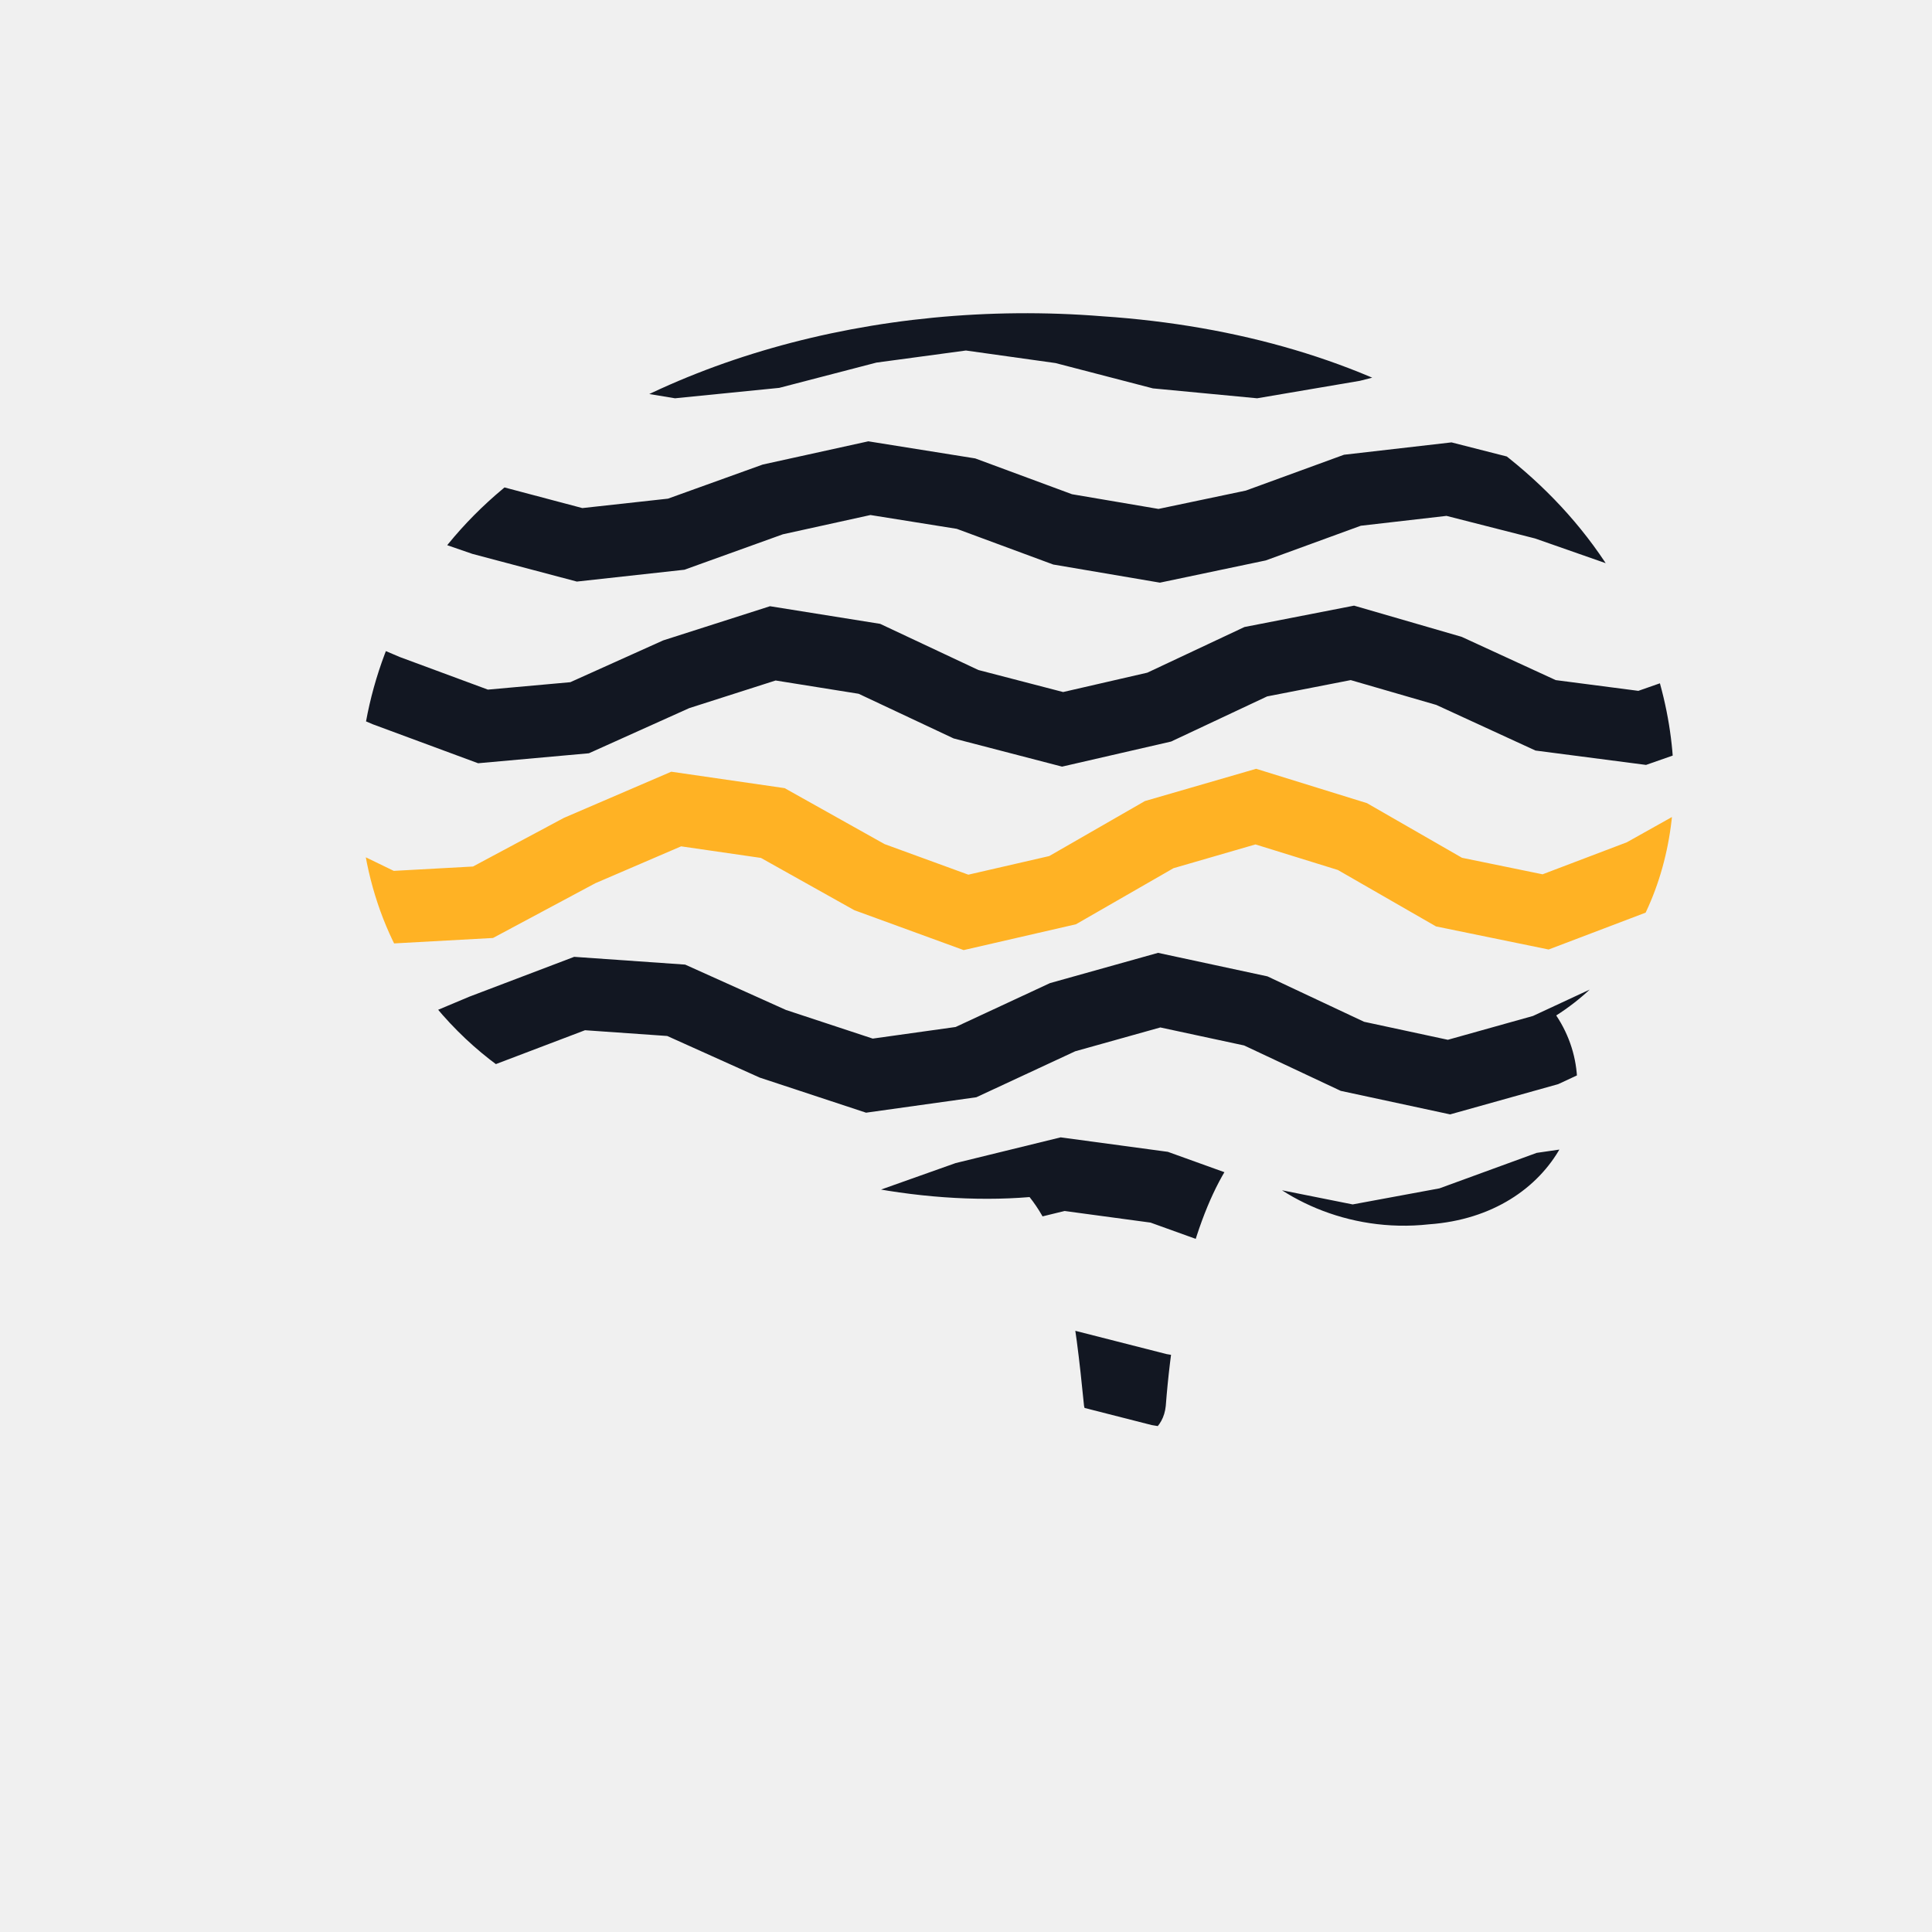
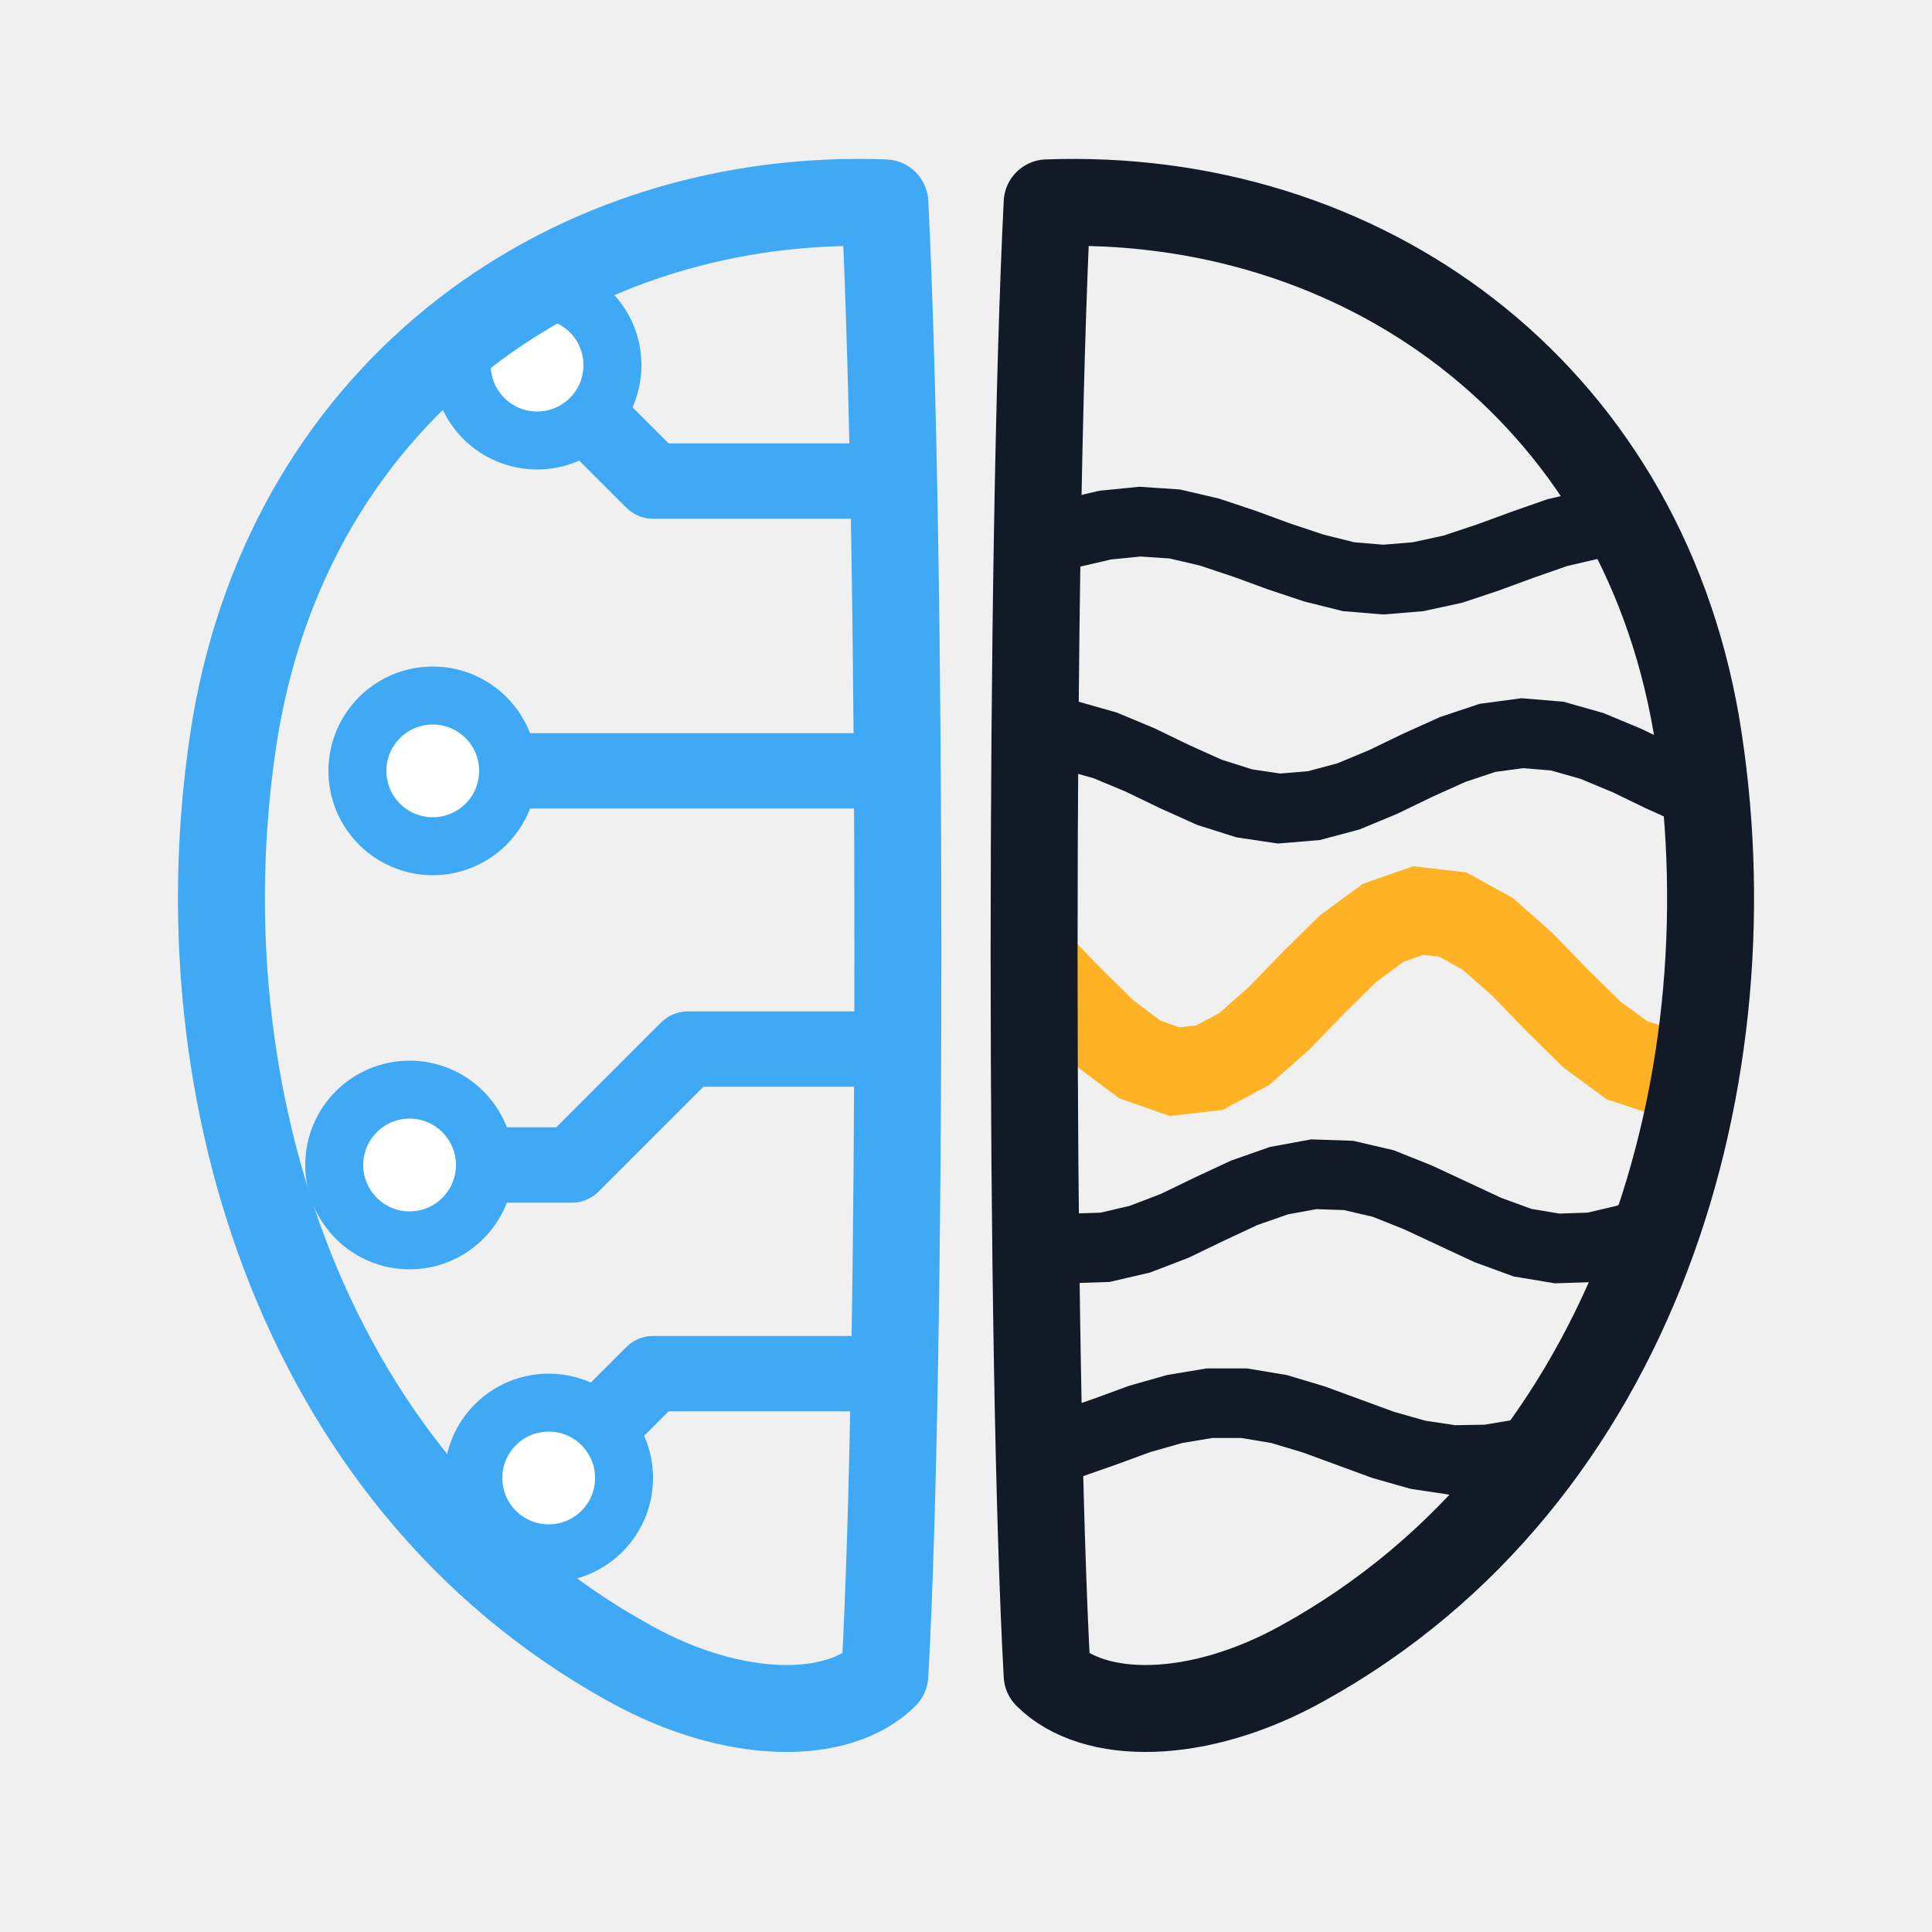
<svg xmlns="http://www.w3.org/2000/svg" viewBox="0 0 40 40">
-   <defs>
-     <clipPath id="b">
-       <path d="M80 190C58 160 62 110 98 80C130 52 180 38 230 42C290 46 338 74 352 120C362 152 352 182 330 196C342 214 330 240 302 242C284 244 268 236 260 226C252 236 246 256 244 282C243 292 228 292 226 282C224 262 222 246 214 236C190 238 160 232 140 220C120 222 96 212 80 190Z" transform="translate(1.2 2.6) scale(0.094)" />
-     </clipPath>
-   </defs>
-   <g clip-path="url(#b)">
-     <path d="M0 7 L0 7.00 L2 7.45 L4 7.40 L6 6.92 L8 6.52 L10 6.65 L12 7.16 L14 7.49 L16 7.29 L18 6.77 L20 6.50 L22 6.78 L24 7.30 L26 7.49 L28 7.15 L30 6.64 L32 6.53 L34 6.93 L36 7.41 L38 7.44 L40 7.00" fill="none" stroke="#121722" stroke-width="1.5" stroke-linecap="round" />
-     <path d="M0 10.6 L0 11.19 L2 11.20 L4 10.56 L6 9.96 L8 10.06 L10 10.75 L12 11.28 L14 11.06 L16 10.34 L18 9.90 L20 10.22 L22 10.96 L24 11.30 L26 10.88 L28 10.15 L30 9.92 L32 10.43 L34 11.13 L36 11.25 L38 10.66 L40 10.01" fill="none" stroke="#121722" stroke-width="1.5" stroke-linecap="round" />
-     <path d="M0 14.2 L0 15.02 L2 14.24 L4 13.42 L6 13.45 L8 14.30 L10 15.04 L12 14.86 L14 13.96 L16 13.32 L18 13.64 L20 14.58 L22 15.10 L24 14.64 L26 13.70 L28 13.31 L30 13.89 L32 14.81 L34 15.07 L36 14.37 L38 13.49 L40 13.38" fill="none" stroke="#121722" stroke-width="1.5" stroke-linecap="round" />
-     <path d="M0 17.8 L0 17.96 L2 16.90 L4 16.83 L6 17.82 L8 18.79 L10 18.68 L12 17.61 L14 16.75 L16 17.04 L18 18.16 L20 18.89 L22 18.43 L24 17.28 L26 16.70 L28 17.32 L30 18.47 L32 18.88 L34 18.12 L36 17.00 L38 16.76 L40 17.65" fill="none" stroke="#FFB224" stroke-width="1.5" stroke-linecap="round" />
-     <path d="M0 21.4 L0 20.72 L2 20.57 L4 21.33 L6 22.17 L8 22.17 L10 21.33 L12 20.57 L14 20.71 L16 21.61 L18 22.27 L20 21.99 L22 21.06 L24 20.50 L26 20.93 L28 21.87 L30 22.30 L32 21.74 L34 20.81 L36 20.53 L38 21.19 L40 22.09" fill="none" stroke="#121722" stroke-width="1.5" stroke-linecap="round" />
-     <path d="M0 25 L0 24.33 L2 24.87 L4 25.56 L6 25.63 L8 25.02 L10 24.38 L12 24.42 L14 25.09 L16 25.66 L18 25.51 L20 24.80 L22 24.31 L24 24.58 L26 25.30 L28 25.70 L30 25.33 L32 24.60 L34 24.31 L36 24.77 L38 25.49 L40 25.67" fill="none" stroke="#121722" stroke-width="1.5" stroke-linecap="round" />
-     <path d="M0 28.6 L0 28.46 L2 28.96 L4 29.07 L6 28.66 L8 28.19 L10 28.16 L12 28.62 L14 29.05 L16 28.99 L18 28.50 L20 28.12 L22 28.26 L24 28.77 L26 29.10 L28 28.88 L30 28.36 L32 28.10 L34 28.39 L36 28.91 L38 29.09 L40 28.74" fill="none" stroke="#121722" stroke-width="1.5" stroke-linecap="round" />
+   <g transform="translate(-4 0.6) scale(0.12)">
+     <defs>
+       <clipPath id="h">
+         <path d="M206 30C260 28 308 62 318 120C328 180 308 250 250 282C232 292 214 292 206 284C203 230 203 90 206 30Z" transform="translate(8 0)" />
+       </clipPath>
+     </defs>
+     <g clip-path="url(#h)">
+       <path d="M200 90 L200 93.3 L206 91.3 L212 89.0 L218 87.0 L224 85.6 L230 85.0 L236 85.4 L242 86.8 L248 88.8 L254 91.0 L260 93.0 L266 94.5 L272 95.0 L278 94.5 L284 93.2 L290 91.2 L296 89.0 L302 86.9 L308 85.5 L314 85.0 L320 85.5 L326 86.8" fill="none" stroke="#131A27" stroke-width="12" stroke-linecap="round" />
+       <path d="M200 128 L200 124.4 L206 122.4 L212 121.5 L218 121.9 L224 123.6 L230 126.1 L236 129.0 L242 131.7 L248 133.6 L254 134.5 L260 134.0 L266 132.4 L272 129.9 L278 127.0 L284 124.3 L290 122.3 L296 121.5 L302 122.0 L308 123.7 L314 126.2 L320 129.1 L326 131.8" fill="none" stroke="#131A27" stroke-width="12" stroke-linecap="round" />
+       <path d="M200 166 L200 152.7 L206 156.0 L212 161.2 L218 167.4 L224 173.3 L230 177.8 L236 179.9 L242 179.2 L248 176.0 L254 170.7 L260 164.5 L266 158.6 L272 154.2 L278 152.1 L284 152.8 L290 156.1 L296 161.4 L302 167.6 L308 173.5 L314 177.9 L320 179.9 L326 179.2" fill="none" stroke="#FFB224" stroke-width="15" stroke-linecap="round" />
+       <path d="M200 204 L200 204.3 L206 207.1 L212 209.3 L218 210.4 L224 210.2 L230 208.8 L236 206.5 L242 203.6 L248 200.8 L254 198.7 L260 197.6 L266 197.8 L272 199.2 L278 201.6 L284 204.4 L290 207.2 L296 209.4 L302 210.4 L308 210.2 L314 208.8 L320 206.4 L326 203.5" fill="none" stroke="#131A27" stroke-width="12" stroke-linecap="round" />
+       <path d="M200 242 L200 246.9 L206 246.9 L212 245.9 L218 244.1 L224 242.0 L230 239.8 L236 238.1 L242 237.1 L248 237.1 L254 238.1 L260 239.9 L266 242.1 L272 244.3 L278 246.0 L284 246.9 L290 246.8 L296 245.8 L302 244.1 L308 241.9 L314 239.7 L320 238.0 L326 237.1" fill="none" stroke="#131A27" stroke-width="12" stroke-linecap="round" />
+     </g>
+     <path d="M182 78H146L126 58" fill="none" stroke="#3FA9F5" stroke-width="13" stroke-linecap="round" stroke-linejoin="round" />
+     <circle cx="126" cy="58" r="13" fill="#FFFFFF" stroke="#3FA9F5" stroke-width="10" />
+     <path d="M182 128H108" fill="none" stroke="#3FA9F5" stroke-width="13" stroke-linecap="round" stroke-linejoin="round" />
+     <circle cx="108" cy="128" r="13" fill="#FFFFFF" stroke="#3FA9F5" stroke-width="10" />
+     <path d="M182 176H152L132 196H104" fill="none" stroke="#3FA9F5" stroke-width="13" stroke-linecap="round" stroke-linejoin="round" />
+     <circle cx="104" cy="196" r="13" fill="#FFFFFF" stroke="#3FA9F5" stroke-width="10" />
+     <path d="M182 232H146L128 250" fill="none" stroke="#3FA9F5" stroke-width="13" stroke-linecap="round" stroke-linejoin="round" />
+     <circle cx="128" cy="250" r="13" fill="#FFFFFF" stroke="#3FA9F5" stroke-width="10" />
+     <path d="M194 30C140 28 92 62 82 120C72 180 92 250 150 282C168 292 186 292 194 284C197 230 197 90 194 30Z" transform="translate(-8 0)" fill="none" stroke="#3FA9F5" stroke-width="15" stroke-linejoin="round" />
+     <path d="M206 30C260 28 308 62 318 120C328 180 308 250 250 282C232 292 214 292 206 284C203 230 203 90 206 30Z" transform="translate(8 0)" fill="none" stroke="#131A27" stroke-width="15" stroke-linejoin="round" />
  </g>
</svg>
